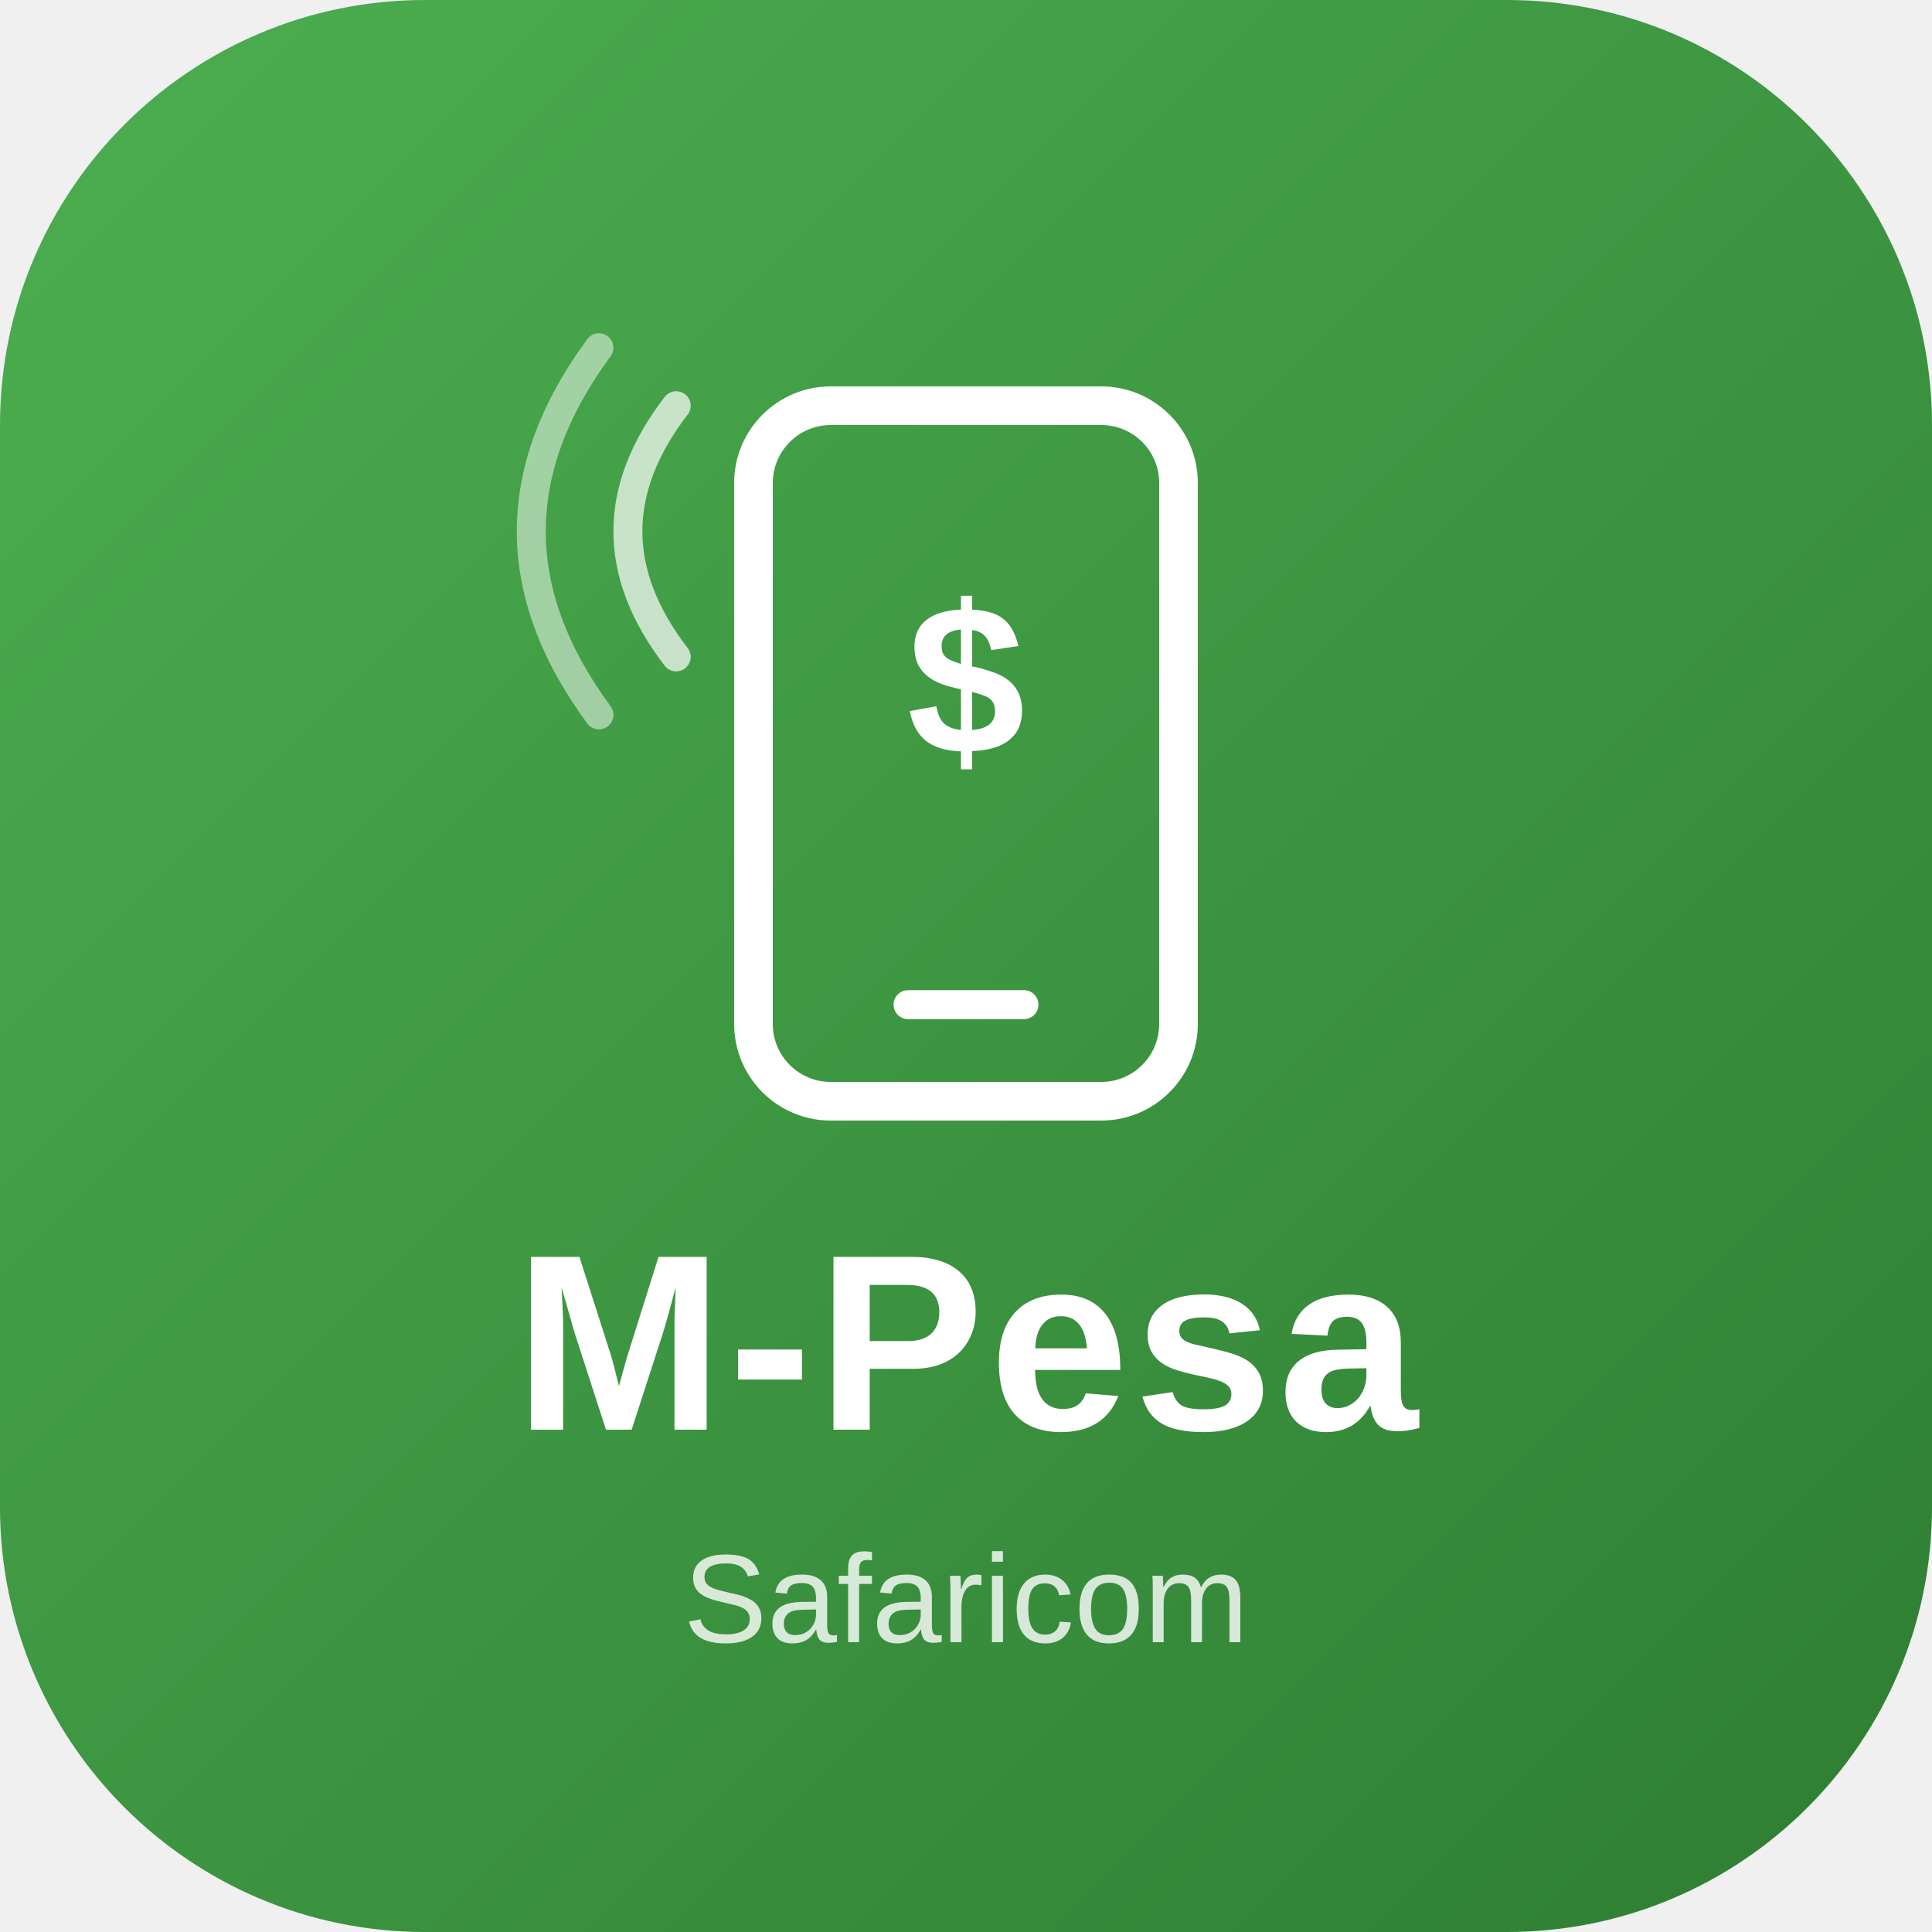
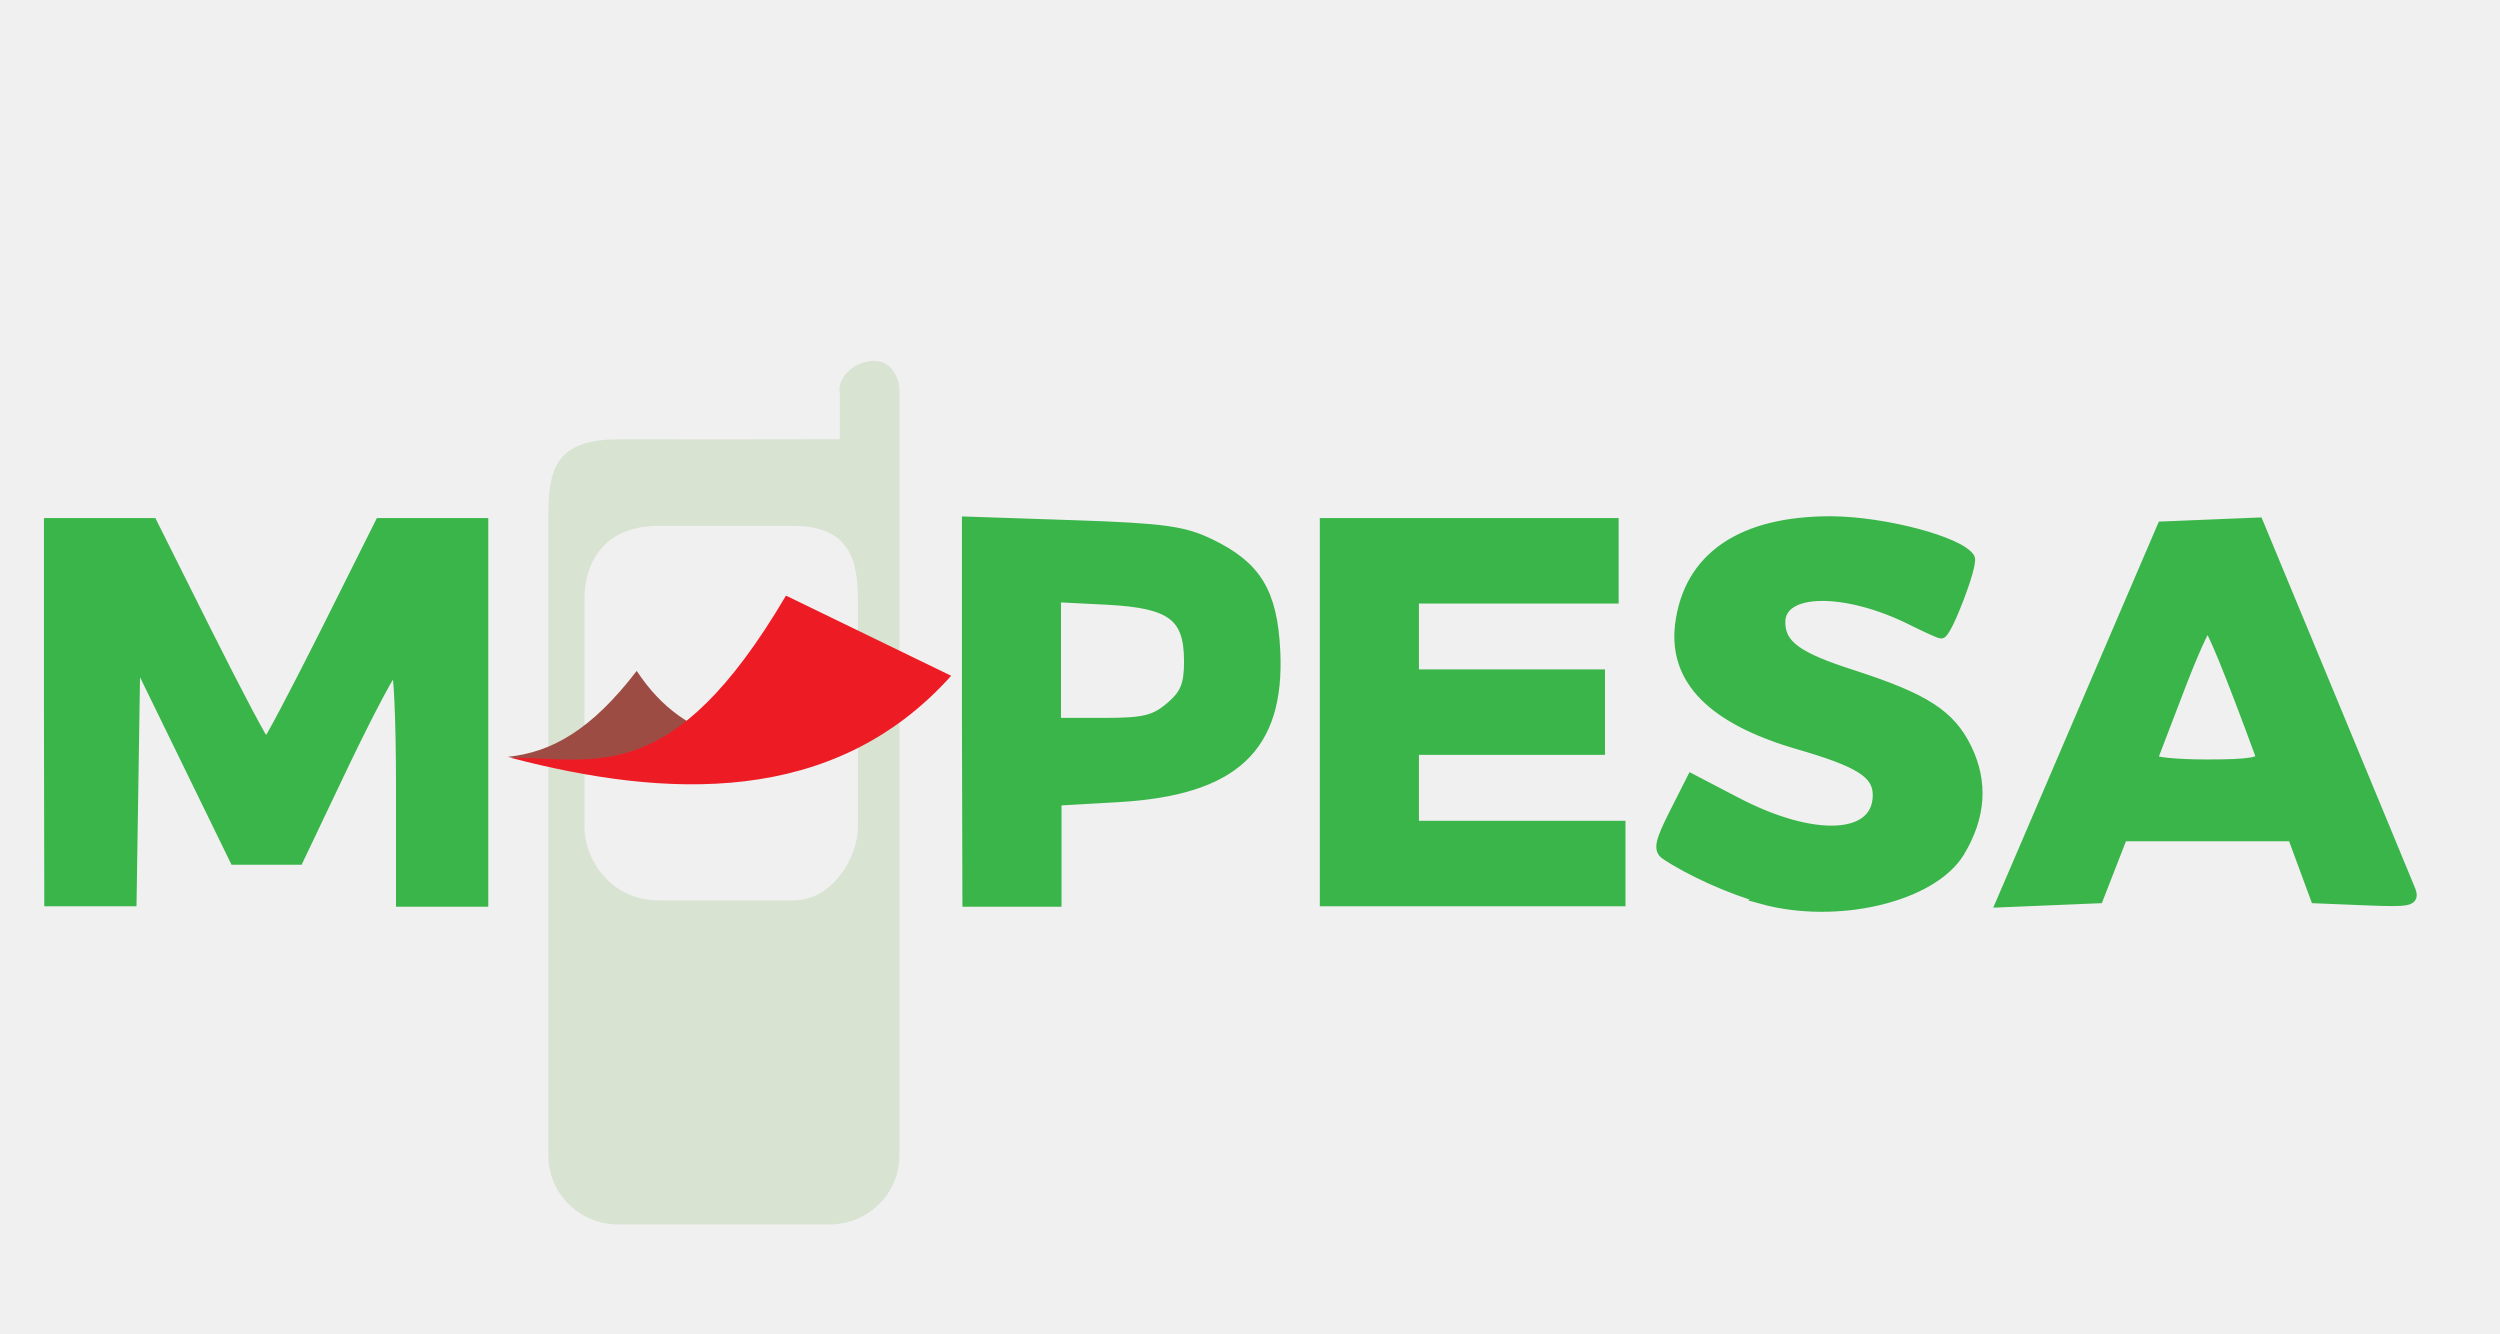
- <svg xmlns="http://www.w3.org/2000/svg" viewBox="0 0 200 200" width="200" height="200">
-   <defs>
-     <linearGradient id="mp-grad" x1="0%" y1="0%" x2="100%" y2="100%">
-       <stop offset="0%" style="stop-color:#4CAF50" />
-       <stop offset="100%" style="stop-color:#2E7D32" />
-     </linearGradient>
-   </defs>
-   <rect width="200" height="200" rx="44" fill="url(#mp-grad)" />
-   <rect x="78" y="42" width="44" height="72" rx="8" fill="none" stroke="white" stroke-width="4" />
-   <line x1="94" y1="104" x2="106" y2="104" stroke="white" stroke-width="3" stroke-linecap="round" />
-   <path d="M70 68 Q60 55 70 42" fill="none" stroke="white" stroke-width="3" stroke-linecap="round" opacity="0.7" />
-   <path d="M62 74 Q48 55 62 36" fill="none" stroke="white" stroke-width="3" stroke-linecap="round" opacity="0.5" />
-   <text x="100" y="78" text-anchor="middle" fill="white" font-size="22" font-weight="700" font-family="Arial,sans-serif">$</text>
-   <text x="100" y="148" text-anchor="middle" fill="white" font-size="26" font-weight="800" font-family="'Helvetica Neue',Arial,sans-serif" letter-spacing="0.5">M-Pesa</text>
-   <text x="100" y="170" text-anchor="middle" fill="white" font-size="13" font-weight="400" font-family="Arial,sans-serif" opacity="0.8">Safaricom</text>
+ <svg xmlns="http://www.w3.org/2000/svg" version="1.1" viewBox="0 0 512 273" xml:space="preserve">
+   <path d="m361 184c-6.68-1.88-14.8-5.54-19.9-8.94-1.52-1.02-1.18-2.66 1.73-8.42l3.62-7.15 9.09 4.74c15.9 8.33 29 7.71 29-1.4 0-4.39-3.64-6.71-16.4-10.4-17.5-5.12-25.4-13.2-24.1-24.4 1.71-14 12.7-21.4 31.2-21.3 10.9 0.114 26.2 4.19 28.2 7.54 0.754 1.22-4.68 15.5-5.89 15.5-0.323 0-2.95-1.18-5.82-2.62-13.7-6.88-27.1-6.75-27.1 0.259 0 4.67 3.4 7.15 14.8 10.8 14.8 4.79 20 8.11 23.4 15.1 3.36 6.94 2.86 14-1.48 21.2-5.65 9.29-25.2 13.9-40.6 9.62zm-351-38.1v-38.8h21.2l11.3 22.6c6.22 12.4 11.6 22.6 12 22.6s5.77-10.2 12-22.6l11.3-22.6h21.2v77.6h-16.9v-24c0-13.2-0.486-24-1.08-24-0.595 0-5.3 8.88-10.5 19.7l-9.38 19.7h-13.1l-20.3-41.6-0.77 50.1h-16.9zm188-0.203v-38.9l21.7 0.73c18.6 0.626 22.7 1.18 28.2 3.85 9.45 4.57 12.7 9.93 13.3 21.9 0.942 19.9-8.5 28.6-32.1 30l-12.7 0.725v20.7h-18.3zm41.7-0.948c3.02-2.59 3.79-4.5 3.79-9.29 0-9.26-3.54-11.9-16.6-12.6l-10.6-0.533v25.7h9.79c8.21 0 10.4-0.53 13.6-3.27zm31.6 1.15v-38.8h59.2v15.5h-40.9v15.5h38.1v15.5h-38.1v15.5h42.3v15.5h-60.6zm142 30.7c1.93-4.5 9.38-21.9 16.5-38.5l13-30.3 19.7-0.805 15.1 36.4c8.32 20 15.5 37.5 16.1 38.9 0.83 2.31 0.014 2.5-9.31 2.12l-10.2-0.417-4.68-12.7h-34.8l-4.95 12.7-20 0.828zm49.6-21.9c-6.36-17.3-10.1-26.4-10.8-26.4-0.478 7e-3 -3.09 5.84-5.81 13-2.71 7.12-5.15 13.5-5.4 14.1-0.258 0.625 4.72 1.14 11.1 1.14 8.64 0 11.4-0.443 10.9-1.76z" fill="#39b54a" stroke="#39b54a" stroke-width="2" />
+   <path d="m172 80.6v9.36c-15.2 0.052-30.2 0.016-45.3 0.016-12.9 0-14.4 6.09-14.4 15.7v131c0 7.81 6.44 14.1 14.4 14.1h43.1c7.99 0 14.4-6.29 14.4-14.1v-157c0-1.97-1.59-5.95-5.39-5.77-4.27 0.237-6.78 3.37-6.91 5.77zm-37.1 27.1h27.6c11.6 0 13.2 7.25 13.2 15.1v46.7c0 5.8-5.03 14.9-13.2 14.9h-27.6c-9.97 0-15.2-8.6-15.2-14.9v-46.7c0-7.81 4.13-15.1 15.2-15.1z" fill="#d8e3d2" fill-rule="evenodd" stroke-width=".998" style="paint-order:stroke fill markers" />
+   <path d="m104 155c9.07-0.942 17.2-5.6 26.4-17.6 10.4 15.8 24.7 15.2 39.2 16.8-15.6 0.163-13.6 5.52-34.8 4.03-6.77-0.473-17.9-0.936-30.7-3.19z" fill="#9d4c44" fill-rule="evenodd" stroke-width=".998" style="paint-order:stroke fill markers" />
+   <path d="m161 122 33.8 16.4c-24.1 26.9-58.5 25.1-90.2 16.8 17.5-0.073 33 6.4 56.3-33.1z" fill="#ed1c24" fill-rule="evenodd" stroke-width=".998" style="paint-order:stroke fill markers" />
</svg>
